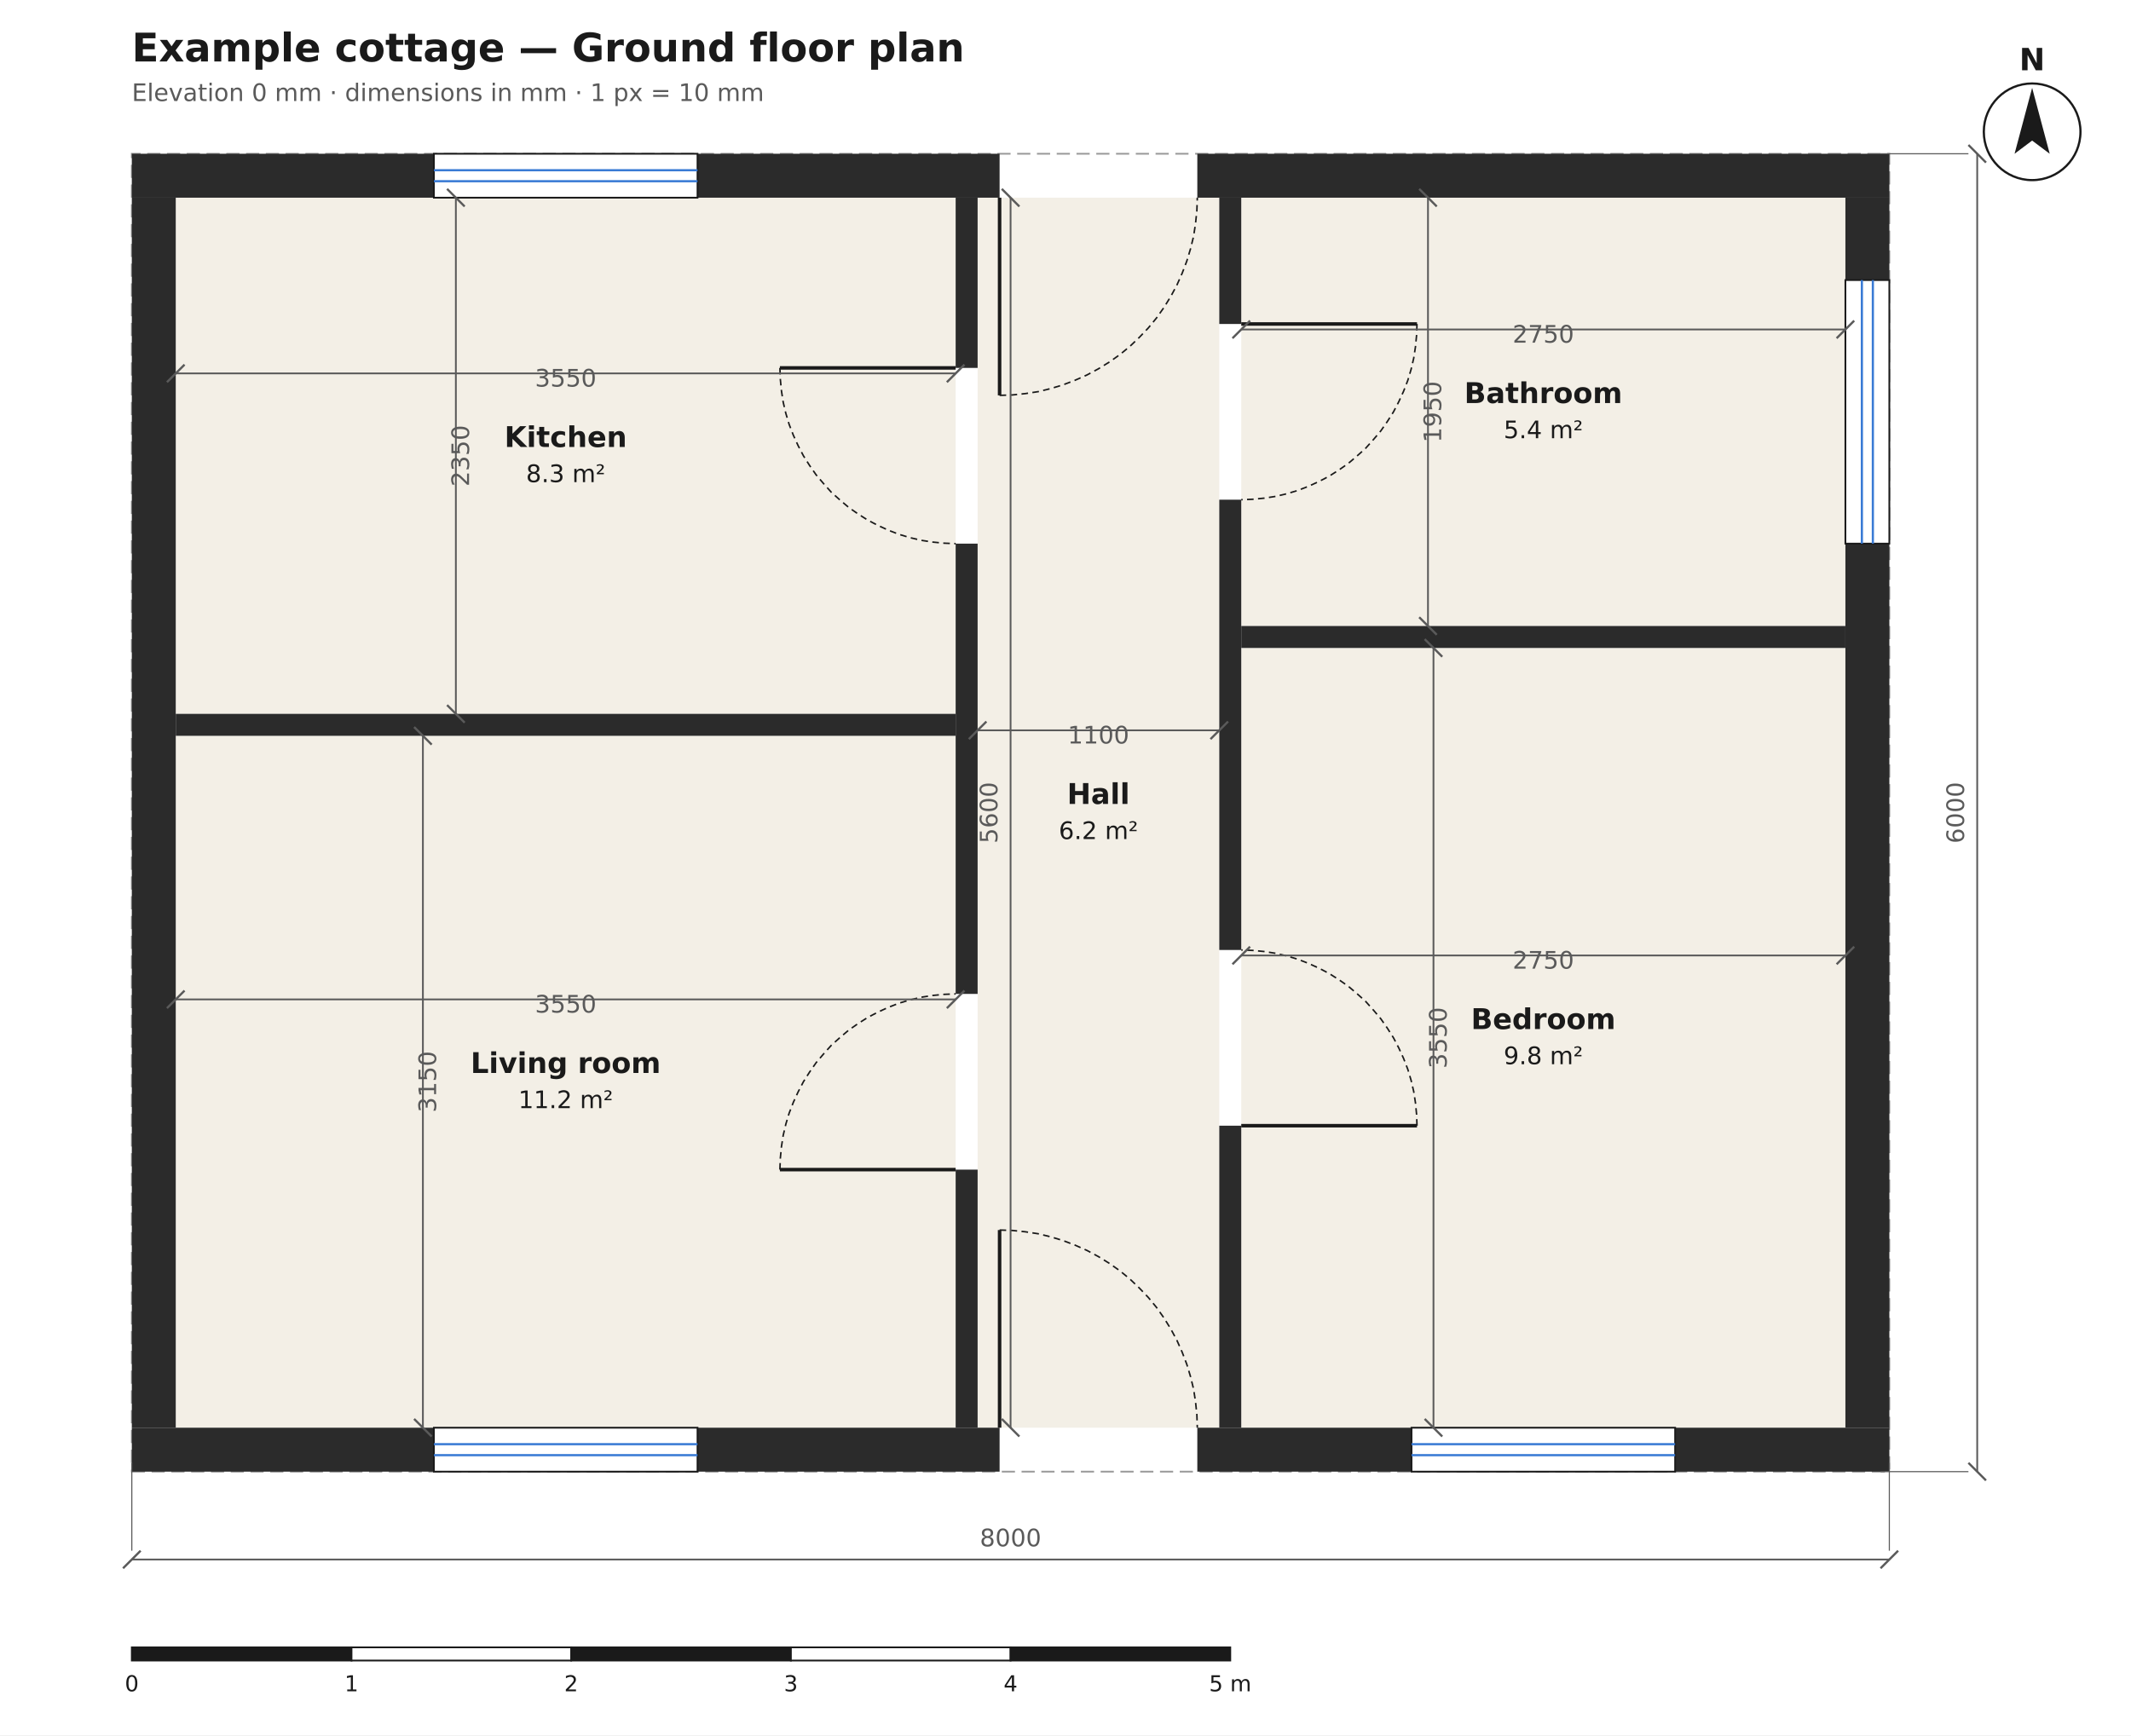
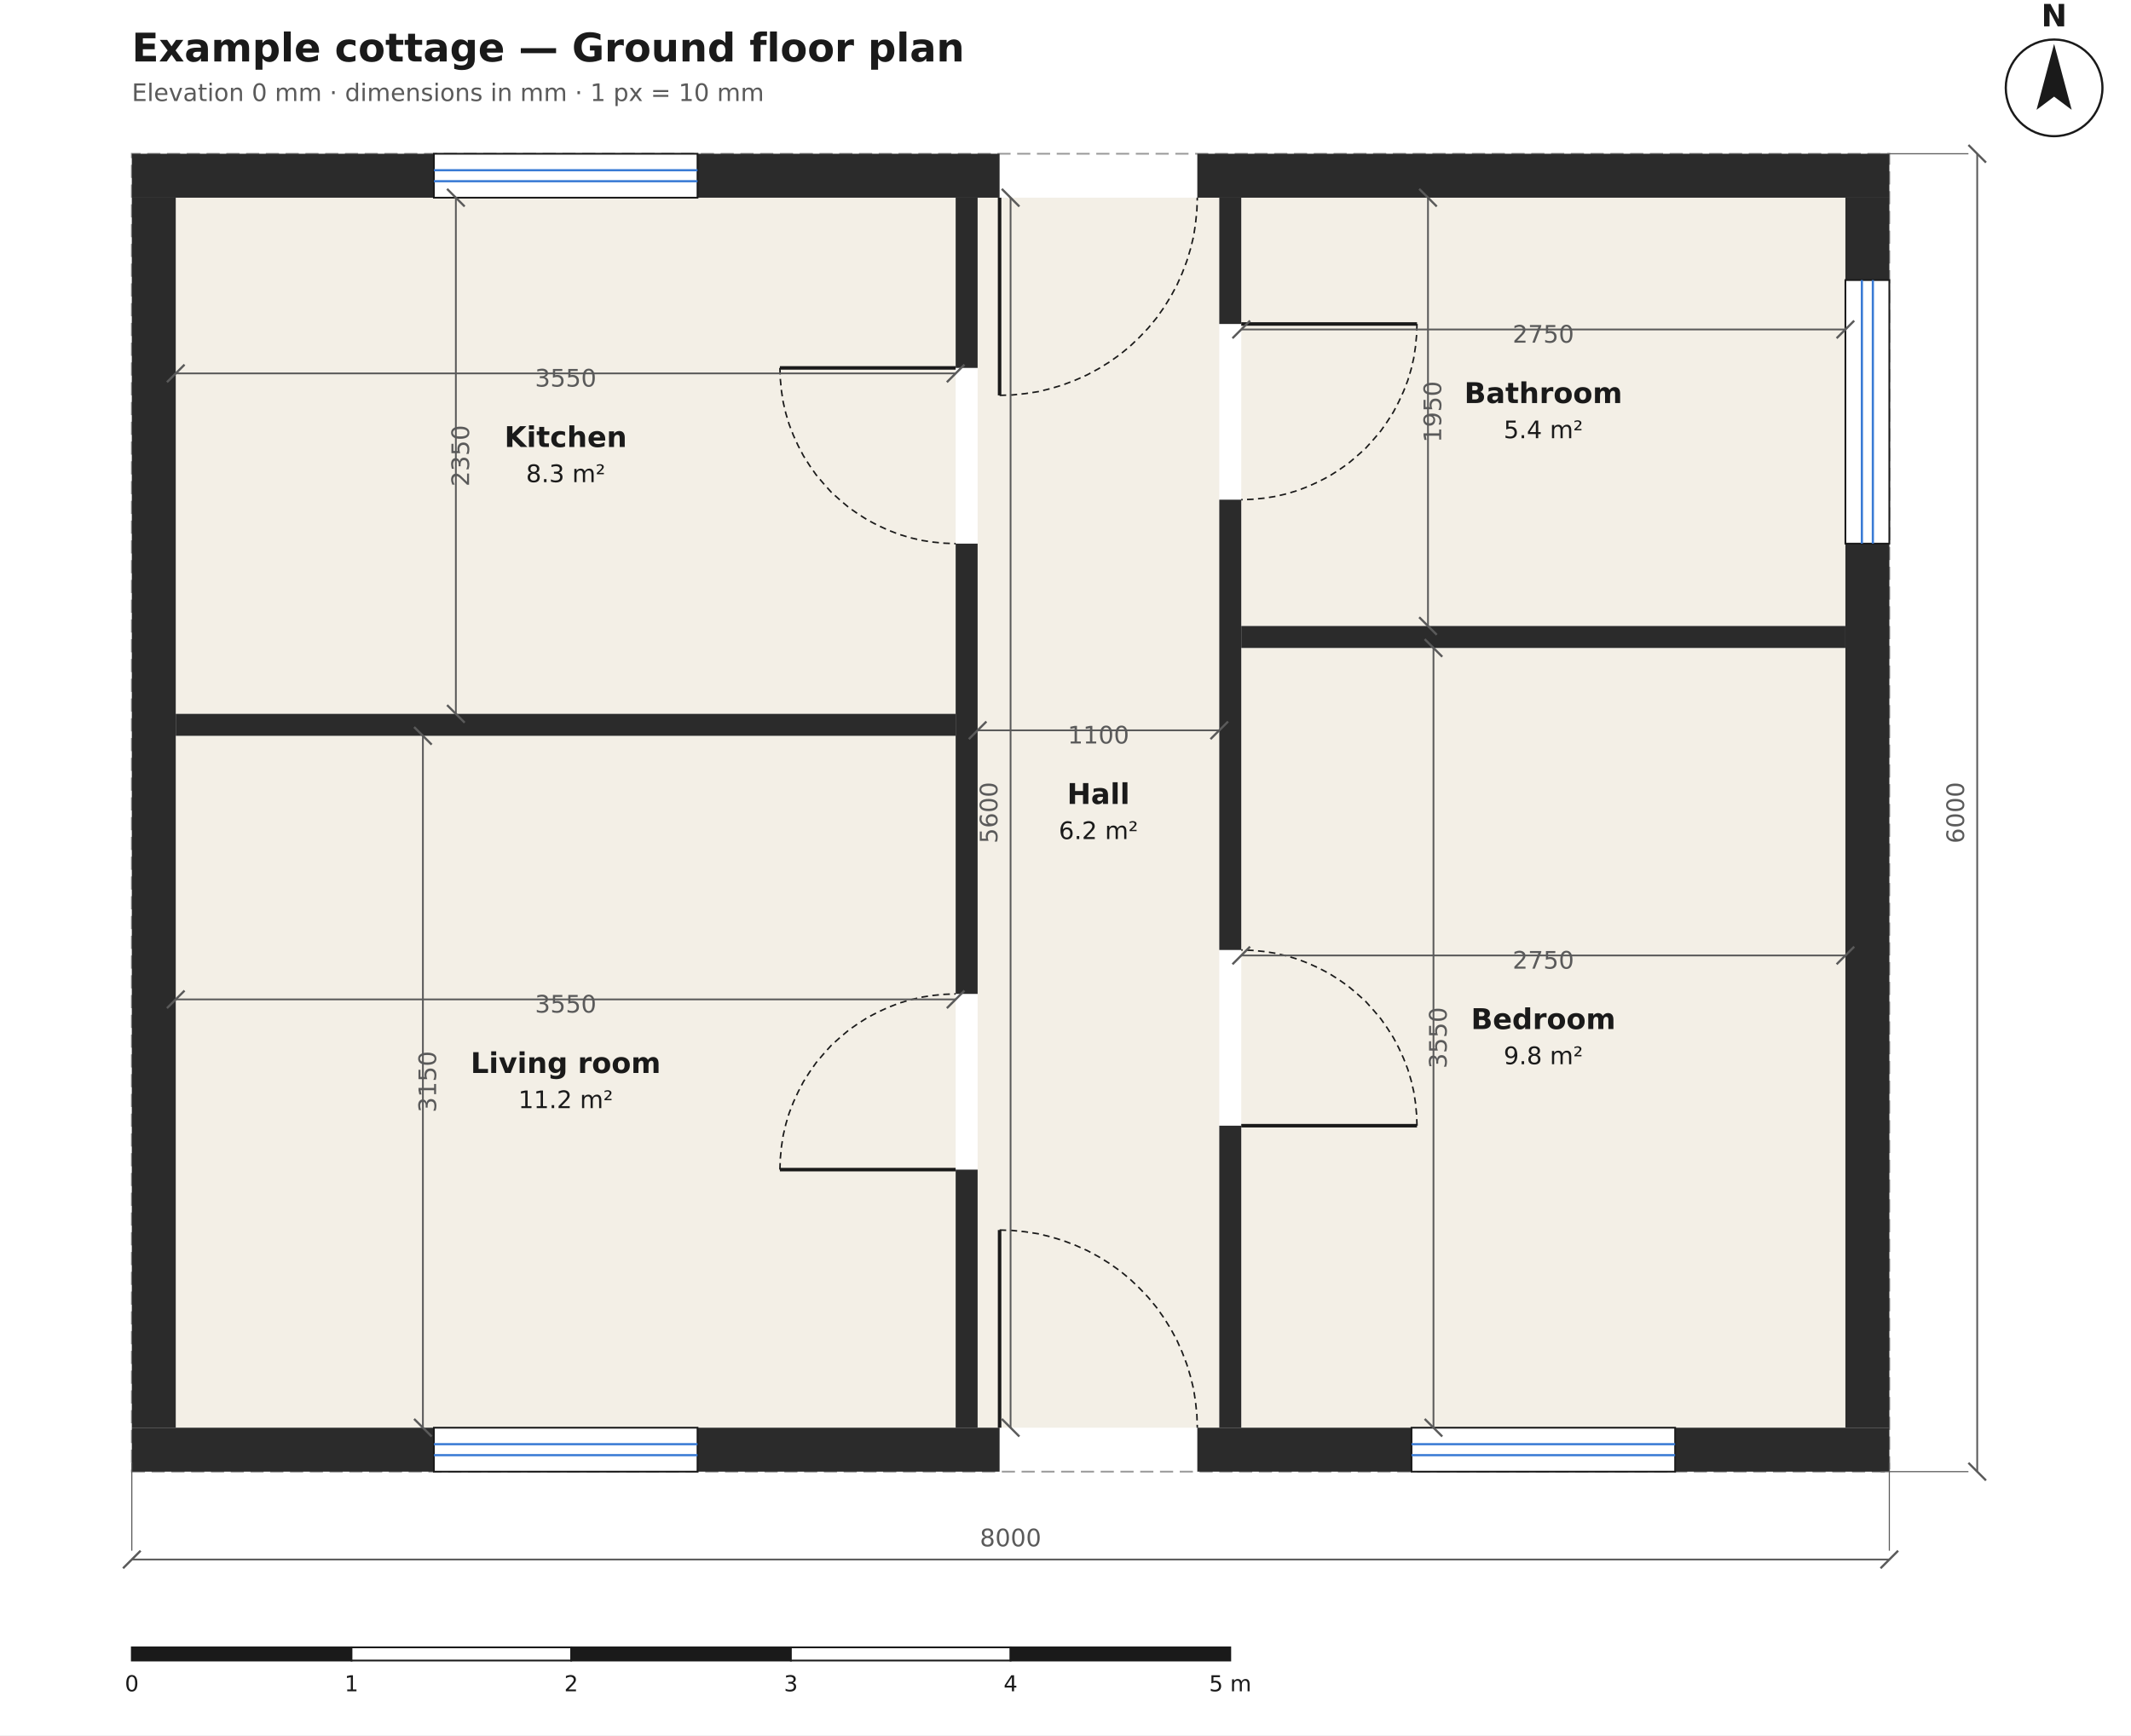
<svg xmlns="http://www.w3.org/2000/svg" width="970" height="790" viewBox="0 0 970 790" font-family="DejaVu Sans">
  <rect x="0" y="0" width="970" height="790" fill="#ffffff" />
  <polygon points="60,670 860,670 860,70 60,70" class="slab" data-id="slab-ground" fill="none" stroke="#9a9a9a" stroke-width="0.8" stroke-dasharray="6 3" />
  <polygon points="80,650 435,650 435,335 80,335" class="room" data-id="room-living" fill="#f3efe6" stroke="none" />
  <polygon points="445,650 555,650 555,90 445,90" class="room" data-id="room-hall" fill="#f3efe6" stroke="none" />
  <polygon points="80,325 435,325 435,90 80,90" class="room" data-id="room-kitchen" fill="#f3efe6" stroke="none" />
  <polygon points="565,650 840,650 840,295 565,295" class="room" data-id="room-bedroom" fill="#f3efe6" stroke="none" />
  <polygon points="565,285 840,285 840,90 565,90" class="room" data-id="room-bathroom" fill="#f3efe6" stroke="none" />
  <polygon points="60,670 197.5,670 197.5,650 60,650" class="wall" data-id="wall-south" fill="#2b2b2b" stroke="none" />
  <polygon points="317.5,670 455,670 455,650 317.5,650" class="wall" data-id="wall-south" fill="#2b2b2b" stroke="none" />
  <polygon points="545,670 642.5,670 642.5,650 545,650" class="wall" data-id="wall-south" fill="#2b2b2b" stroke="none" />
  <polygon points="762.5,670 860,670 860,650 762.5,650" class="wall" data-id="wall-south" fill="#2b2b2b" stroke="none" />
  <polygon points="860,650 860,247.5 840,247.5 840,650" class="wall" data-id="wall-east" fill="#2b2b2b" stroke="none" />
  <polygon points="860,127.5 860,90 840,90 840,127.5" class="wall" data-id="wall-east" fill="#2b2b2b" stroke="none" />
  <polygon points="860,70 545,70 545,90 860,90" class="wall" data-id="wall-north" fill="#2b2b2b" stroke="none" />
  <polygon points="455,70 317.5,70 317.5,90 455,90" class="wall" data-id="wall-north" fill="#2b2b2b" stroke="none" />
  <polygon points="197.5,70 60,70 60,90 197.5,90" class="wall" data-id="wall-north" fill="#2b2b2b" stroke="none" />
  <polygon points="60,90 60,650 80,650 80,90" class="wall" data-id="wall-west" fill="#2b2b2b" stroke="none" />
  <polygon points="445,650 445,532.5 435,532.5 435,650" class="wall" data-id="wall-hall-west" fill="#2b2b2b" stroke="none" />
  <polygon points="445,452.5 445,247.5 435,247.5 435,452.5" class="wall" data-id="wall-hall-west" fill="#2b2b2b" stroke="none" />
  <polygon points="445,167.5 445,90 435,90 435,167.5" class="wall" data-id="wall-hall-west" fill="#2b2b2b" stroke="none" />
  <polygon points="565,650 565,512.5 555,512.5 555,650" class="wall" data-id="wall-hall-east" fill="#2b2b2b" stroke="none" />
  <polygon points="565,432.5 565,227.5 555,227.5 555,432.5" class="wall" data-id="wall-hall-east" fill="#2b2b2b" stroke="none" />
  <polygon points="565,147.5 565,90 555,90 555,147.5" class="wall" data-id="wall-hall-east" fill="#2b2b2b" stroke="none" />
  <polygon points="80,335 435,335 435,325 80,325" class="wall" data-id="wall-living-kitchen" fill="#2b2b2b" stroke="none" />
  <polygon points="565,295 840,295 840,285 565,285" class="wall" data-id="wall-bedroom-bathroom" fill="#2b2b2b" stroke="none" />
  <g class="door" data-id="door-front">
    <line x1="455" y1="650" x2="455" y2="560" stroke="#1a1a1a" stroke-width="1.6" />
    <polyline points="455,560 460.9,560.2 466.7,560.8 472.6,561.7 478.3,563.1 483.9,564.8 489.4,566.9 494.8,569.3 500,572.1 505,575.2 509.8,578.6 514.3,582.3 518.6,586.4 522.7,590.7 526.4,595.2 529.8,600 532.9,605 535.7,610.2 538.1,615.6 540.2,621.1 541.9,626.7 543.3,632.4 544.2,638.3 544.8,644.1 545,650" fill="none" stroke="#1a1a1a" stroke-width="0.7" stroke-dasharray="3 2" />
  </g>
  <g class="door" data-id="door-back">
    <line x1="455" y1="90" x2="455" y2="180" stroke="#1a1a1a" stroke-width="1.6" />
    <polyline points="455,180 460.9,179.8 466.7,179.2 472.6,178.3 478.3,176.9 483.9,175.2 489.4,173.1 494.8,170.7 500,167.9 505,164.8 509.8,161.4 514.3,157.7 518.6,153.6 522.7,149.3 526.4,144.8 529.8,140 532.9,135 535.7,129.8 538.1,124.4 540.2,118.9 541.9,113.3 543.3,107.6 544.2,101.7 544.8,95.9 545,90" fill="none" stroke="#1a1a1a" stroke-width="0.7" stroke-dasharray="3 2" />
  </g>
  <g class="door" data-id="door-living">
    <line x1="435" y1="532.5" x2="355" y2="532.5" stroke="#1a1a1a" stroke-width="1.6" />
    <polyline points="355,532.5 355.2,527.3 355.7,522.1 356.5,516.9 357.7,511.8 359.2,506.8 361.1,501.9 363.3,497.1 365.7,492.5 368.5,488.1 371.5,483.8 374.9,479.8 378.4,475.9 382.3,472.4 386.3,469 390.6,466 395,463.2 399.6,460.8 404.4,458.6 409.3,456.7 414.3,455.2 419.4,454 424.6,453.2 429.8,452.7 435,452.5" fill="none" stroke="#1a1a1a" stroke-width="0.7" stroke-dasharray="3 2" />
  </g>
  <g class="door" data-id="door-kitchen">
    <line x1="435" y1="167.5" x2="355" y2="167.5" stroke="#1a1a1a" stroke-width="1.6" />
    <polyline points="355,167.5 355.2,172.7 355.7,177.9 356.5,183.1 357.7,188.2 359.2,193.2 361.1,198.1 363.3,202.9 365.7,207.5 368.5,211.9 371.5,216.2 374.9,220.2 378.4,224.1 382.3,227.6 386.3,231 390.6,234 395,236.8 399.6,239.2 404.4,241.4 409.3,243.3 414.3,244.8 419.4,246 424.6,246.8 429.8,247.3 435,247.5" fill="none" stroke="#1a1a1a" stroke-width="0.7" stroke-dasharray="3 2" />
  </g>
  <g class="door" data-id="door-bedroom">
    <line x1="565" y1="512.5" x2="645" y2="512.5" stroke="#1a1a1a" stroke-width="1.6" />
    <polyline points="645,512.5 644.8,507.3 644.3,502.1 643.5,496.9 642.3,491.8 640.8,486.8 638.9,481.9 636.7,477.1 634.3,472.5 631.5,468.1 628.5,463.8 625.1,459.8 621.6,455.9 617.7,452.4 613.7,449 609.4,446 605,443.2 600.4,440.8 595.6,438.6 590.7,436.7 585.7,435.2 580.6,434 575.4,433.2 570.2,432.7 565,432.5" fill="none" stroke="#1a1a1a" stroke-width="0.7" stroke-dasharray="3 2" />
  </g>
  <g class="door" data-id="door-bathroom">
    <line x1="565" y1="147.5" x2="645" y2="147.5" stroke="#1a1a1a" stroke-width="1.6" />
    <polyline points="645,147.5 644.8,152.7 644.3,157.9 643.5,163.1 642.3,168.2 640.8,173.2 638.9,178.1 636.7,182.9 634.3,187.5 631.5,191.9 628.5,196.2 625.1,200.2 621.6,204.1 617.7,207.6 613.7,211 609.4,214 605,216.8 600.4,219.2 595.6,221.4 590.7,223.3 585.7,224.8 580.6,226 575.4,226.8 570.2,227.3 565,227.5" fill="none" stroke="#1a1a1a" stroke-width="0.7" stroke-dasharray="3 2" />
  </g>
  <g class="window" data-id="window-living">
    <polygon points="197.5,670 317.5,670 317.5,650 197.5,650" fill="#ffffff" stroke="#1a1a1a" stroke-width="0.8" />
    <line x1="197.5" y1="657.5" x2="317.5" y2="657.5" stroke="#3a7bd5" stroke-width="1" />
    <line x1="197.5" y1="662.5" x2="317.5" y2="662.5" stroke="#3a7bd5" stroke-width="1" />
  </g>
  <g class="window" data-id="window-bedroom">
    <polygon points="642.5,670 762.5,670 762.5,650 642.5,650" fill="#ffffff" stroke="#1a1a1a" stroke-width="0.8" />
    <line x1="642.5" y1="657.5" x2="762.5" y2="657.5" stroke="#3a7bd5" stroke-width="1" />
    <line x1="642.5" y1="662.5" x2="762.5" y2="662.5" stroke="#3a7bd5" stroke-width="1" />
  </g>
  <g class="window" data-id="window-kitchen">
    <polygon points="317.5,70 197.5,70 197.5,90 317.5,90" fill="#ffffff" stroke="#1a1a1a" stroke-width="0.8" />
    <line x1="317.5" y1="82.5" x2="197.5" y2="82.5" stroke="#3a7bd5" stroke-width="1" />
    <line x1="317.5" y1="77.5" x2="197.5" y2="77.5" stroke="#3a7bd5" stroke-width="1" />
  </g>
  <g class="window" data-id="window-bathroom">
    <polygon points="860,247.5 860,127.5 840,127.5 840,247.5" fill="#ffffff" stroke="#1a1a1a" stroke-width="0.8" />
    <line x1="847.5" y1="247.5" x2="847.5" y2="127.5" stroke="#3a7bd5" stroke-width="1" />
    <line x1="852.5" y1="247.5" x2="852.5" y2="127.5" stroke="#3a7bd5" stroke-width="1" />
  </g>
  <text x="257.5" y="488.5" font-size="13" font-weight="bold" text-anchor="middle" fill="#1a1a1a">Living room</text>
  <text x="257.5" y="504.5" font-size="11" text-anchor="middle" fill="#1a1a1a">11.2 m²</text>
  <g class="room-dimensions" data-id="room-living">
    <line x1="435" y1="455" x2="80" y2="455" stroke="#5a5a5a" stroke-width="0.8" />
    <line x1="439" y1="451" x2="431" y2="459" stroke="#5a5a5a" stroke-width="1" />
    <line x1="84" y1="451" x2="76" y2="459" stroke="#5a5a5a" stroke-width="1" />
    <text x="257.5" y="461" font-size="11" fill="#5a5a5a" text-anchor="middle" transform="rotate(360 257.5 461)">3550</text>
    <line x1="192.5" y1="335" x2="192.5" y2="650" stroke="#5a5a5a" stroke-width="0.8" />
    <line x1="188.5" y1="331" x2="196.5" y2="339" stroke="#5a5a5a" stroke-width="1" />
    <line x1="188.5" y1="646" x2="196.5" y2="654" stroke="#5a5a5a" stroke-width="1" />
    <text x="198.5" y="492.5" font-size="11" fill="#5a5a5a" text-anchor="middle" transform="rotate(270 198.5 492.5)">3150</text>
  </g>
  <text x="500" y="366" font-size="13" font-weight="bold" text-anchor="middle" fill="#1a1a1a">Hall</text>
  <text x="500" y="382" font-size="11" text-anchor="middle" fill="#1a1a1a">6.2 m²</text>
  <g class="room-dimensions" data-id="room-hall">
    <line x1="555" y1="332.5" x2="445" y2="332.5" stroke="#5a5a5a" stroke-width="0.8" />
    <line x1="559" y1="328.5" x2="551" y2="336.5" stroke="#5a5a5a" stroke-width="1" />
    <line x1="449" y1="328.5" x2="441" y2="336.5" stroke="#5a5a5a" stroke-width="1" />
    <text x="500" y="338.5" font-size="11" fill="#5a5a5a" text-anchor="middle" transform="rotate(360 500 338.5)">1100</text>
    <line x1="460" y1="650" x2="460" y2="90" stroke="#5a5a5a" stroke-width="0.8" />
    <line x1="464" y1="654" x2="456" y2="646" stroke="#5a5a5a" stroke-width="1" />
    <line x1="464" y1="94" x2="456" y2="86" stroke="#5a5a5a" stroke-width="1" />
    <text x="454" y="370" font-size="11" fill="#5a5a5a" text-anchor="middle" transform="rotate(-90 454 370)">5600</text>
  </g>
  <text x="257.5" y="203.5" font-size="13" font-weight="bold" text-anchor="middle" fill="#1a1a1a">Kitchen</text>
  <text x="257.5" y="219.5" font-size="11" text-anchor="middle" fill="#1a1a1a">8.3 m²</text>
  <g class="room-dimensions" data-id="room-kitchen">
    <line x1="435" y1="170" x2="80" y2="170" stroke="#5a5a5a" stroke-width="0.8" />
    <line x1="439" y1="166" x2="431" y2="174" stroke="#5a5a5a" stroke-width="1" />
    <line x1="84" y1="166" x2="76" y2="174" stroke="#5a5a5a" stroke-width="1" />
    <text x="257.5" y="176" font-size="11" fill="#5a5a5a" text-anchor="middle" transform="rotate(360 257.5 176)">3550</text>
    <line x1="207.5" y1="90" x2="207.5" y2="325" stroke="#5a5a5a" stroke-width="0.8" />
    <line x1="203.5" y1="86" x2="211.5" y2="94" stroke="#5a5a5a" stroke-width="1" />
    <line x1="203.5" y1="321" x2="211.5" y2="329" stroke="#5a5a5a" stroke-width="1" />
    <text x="213.5" y="207.5" font-size="11" fill="#5a5a5a" text-anchor="middle" transform="rotate(270 213.5 207.5)">2350</text>
  </g>
  <text x="702.5" y="468.5" font-size="13" font-weight="bold" text-anchor="middle" fill="#1a1a1a">Bedroom</text>
  <text x="702.5" y="484.5" font-size="11" text-anchor="middle" fill="#1a1a1a">9.8 m²</text>
  <g class="room-dimensions" data-id="room-bedroom">
    <line x1="840" y1="435" x2="565" y2="435" stroke="#5a5a5a" stroke-width="0.8" />
    <line x1="844" y1="431" x2="836" y2="439" stroke="#5a5a5a" stroke-width="1" />
    <line x1="569" y1="431" x2="561" y2="439" stroke="#5a5a5a" stroke-width="1" />
    <text x="702.5" y="441" font-size="11" fill="#5a5a5a" text-anchor="middle" transform="rotate(360 702.5 441)">2750</text>
    <line x1="652.5" y1="295" x2="652.5" y2="650" stroke="#5a5a5a" stroke-width="0.8" />
    <line x1="648.5" y1="291" x2="656.5" y2="299" stroke="#5a5a5a" stroke-width="1" />
    <line x1="648.5" y1="646" x2="656.5" y2="654" stroke="#5a5a5a" stroke-width="1" />
    <text x="658.5" y="472.5" font-size="11" fill="#5a5a5a" text-anchor="middle" transform="rotate(270 658.5 472.5)">3550</text>
  </g>
  <text x="702.5" y="183.5" font-size="13" font-weight="bold" text-anchor="middle" fill="#1a1a1a">Bathroom</text>
  <text x="702.5" y="199.5" font-size="11" text-anchor="middle" fill="#1a1a1a">5.4 m²</text>
  <g class="room-dimensions" data-id="room-bathroom">
    <line x1="840" y1="150" x2="565" y2="150" stroke="#5a5a5a" stroke-width="0.8" />
    <line x1="844" y1="146" x2="836" y2="154" stroke="#5a5a5a" stroke-width="1" />
    <line x1="569" y1="146" x2="561" y2="154" stroke="#5a5a5a" stroke-width="1" />
    <text x="702.5" y="156" font-size="11" fill="#5a5a5a" text-anchor="middle" transform="rotate(360 702.5 156)">2750</text>
    <line x1="650" y1="90" x2="650" y2="285" stroke="#5a5a5a" stroke-width="0.8" />
    <line x1="646" y1="86" x2="654" y2="94" stroke="#5a5a5a" stroke-width="1" />
    <line x1="646" y1="281" x2="654" y2="289" stroke="#5a5a5a" stroke-width="1" />
    <text x="656" y="187.5" font-size="11" fill="#5a5a5a" text-anchor="middle" transform="rotate(270 656 187.5)">1950</text>
  </g>
  <line x1="60" y1="666" x2="60" y2="706" stroke="#5a5a5a" stroke-width="0.5" />
  <line x1="860" y1="666" x2="860" y2="706" stroke="#5a5a5a" stroke-width="0.5" />
  <line x1="60" y1="710" x2="860" y2="710" stroke="#5a5a5a" stroke-width="0.8" />
  <line x1="56" y1="714" x2="64" y2="706" stroke="#5a5a5a" stroke-width="1" />
  <line x1="856" y1="714" x2="864" y2="706" stroke="#5a5a5a" stroke-width="1" />
  <text x="460" y="704" font-size="11" fill="#5a5a5a" text-anchor="middle" transform="rotate(0 460 704)">8000</text>
  <line x1="856" y1="670" x2="896" y2="670" stroke="#5a5a5a" stroke-width="0.5" />
  <line x1="856" y1="70" x2="896" y2="70" stroke="#5a5a5a" stroke-width="0.5" />
  <line x1="900" y1="670" x2="900" y2="70" stroke="#5a5a5a" stroke-width="0.8" />
  <line x1="904" y1="674" x2="896" y2="666" stroke="#5a5a5a" stroke-width="1" />
  <line x1="904" y1="74" x2="896" y2="66" stroke="#5a5a5a" stroke-width="1" />
  <text x="894" y="370" font-size="11" fill="#5a5a5a" text-anchor="middle" transform="rotate(-90 894 370)">6000</text>
  <text x="60" y="28" font-size="18" font-weight="bold" fill="#1a1a1a">Example cottage — Ground floor plan</text>
  <text x="60" y="46" font-size="11" fill="#5a5a5a">Elevation 0 mm · dimensions in mm · 1 px = 10 mm</text>
-   <g transform="translate(925 60) rotate(0)">
-     <circle cx="0" cy="0" r="22" fill="none" stroke="#1a1a1a" stroke-width="1" />
-     <polygon points="0,-20 8,10 0,4 -8,10" fill="#1a1a1a" />
-     <text x="0" y="-28" font-size="14" font-weight="bold" text-anchor="middle" fill="#1a1a1a">N</text>
+   <g>
+     <g transform="translate(935 40) rotate(0)">
+       <circle cx="0" cy="0" r="22" fill="none" stroke="#1a1a1a" stroke-width="1" />
+       <polygon points="0,-20 8,10 0,4 -8,10" fill="#1a1a1a" />
+     </g>
+     <text x="935" y="12" font-size="14" font-weight="bold" text-anchor="middle" fill="#1a1a1a">N</text>
  </g>
  <g>
    <rect x="60" y="750" width="100" height="6" fill="#1a1a1a" stroke="#1a1a1a" stroke-width="0.8" />
    <text x="60" y="770" font-size="10" text-anchor="middle" fill="#1a1a1a">0</text>
    <rect x="160" y="750" width="100" height="6" fill="#ffffff" stroke="#1a1a1a" stroke-width="0.8" />
    <text x="160" y="770" font-size="10" text-anchor="middle" fill="#1a1a1a">1</text>
    <rect x="260" y="750" width="100" height="6" fill="#1a1a1a" stroke="#1a1a1a" stroke-width="0.8" />
    <text x="260" y="770" font-size="10" text-anchor="middle" fill="#1a1a1a">2</text>
    <rect x="360" y="750" width="100" height="6" fill="#ffffff" stroke="#1a1a1a" stroke-width="0.8" />
    <text x="360" y="770" font-size="10" text-anchor="middle" fill="#1a1a1a">3</text>
    <rect x="460" y="750" width="100" height="6" fill="#1a1a1a" stroke="#1a1a1a" stroke-width="0.8" />
    <text x="460" y="770" font-size="10" text-anchor="middle" fill="#1a1a1a">4</text>
    <text x="560" y="770" font-size="10" text-anchor="middle" fill="#1a1a1a">5 m</text>
  </g>
</svg>
